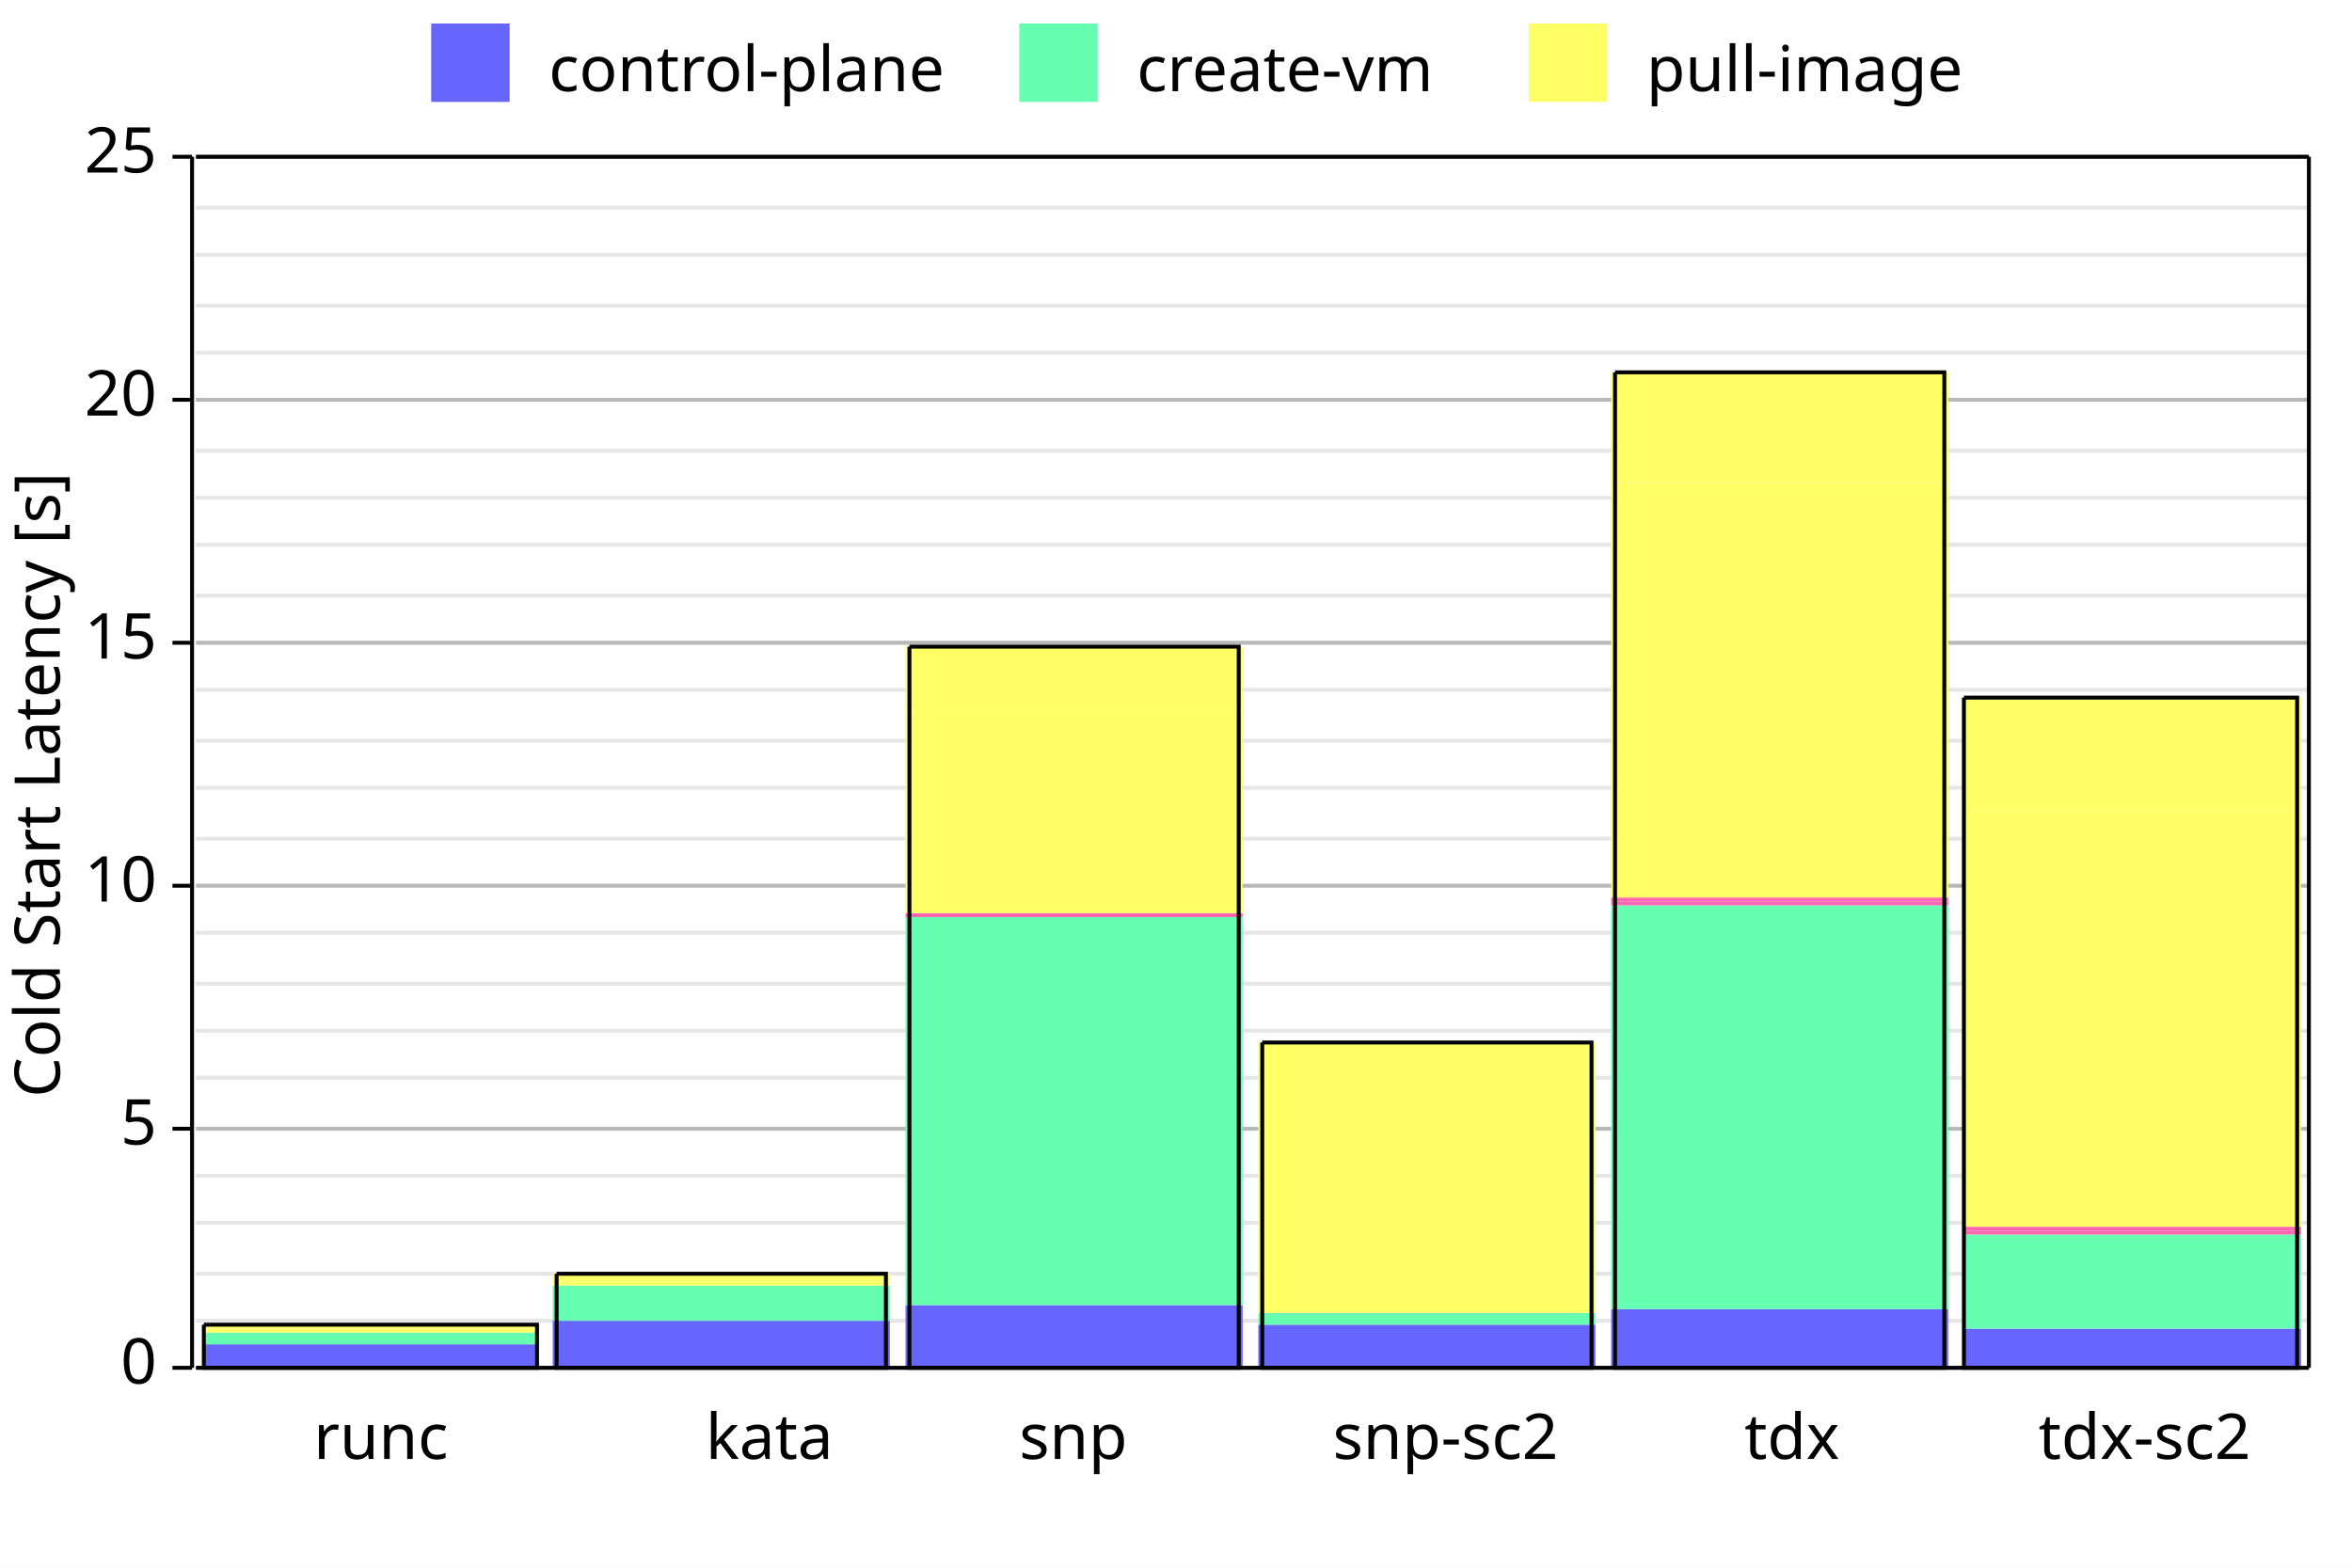
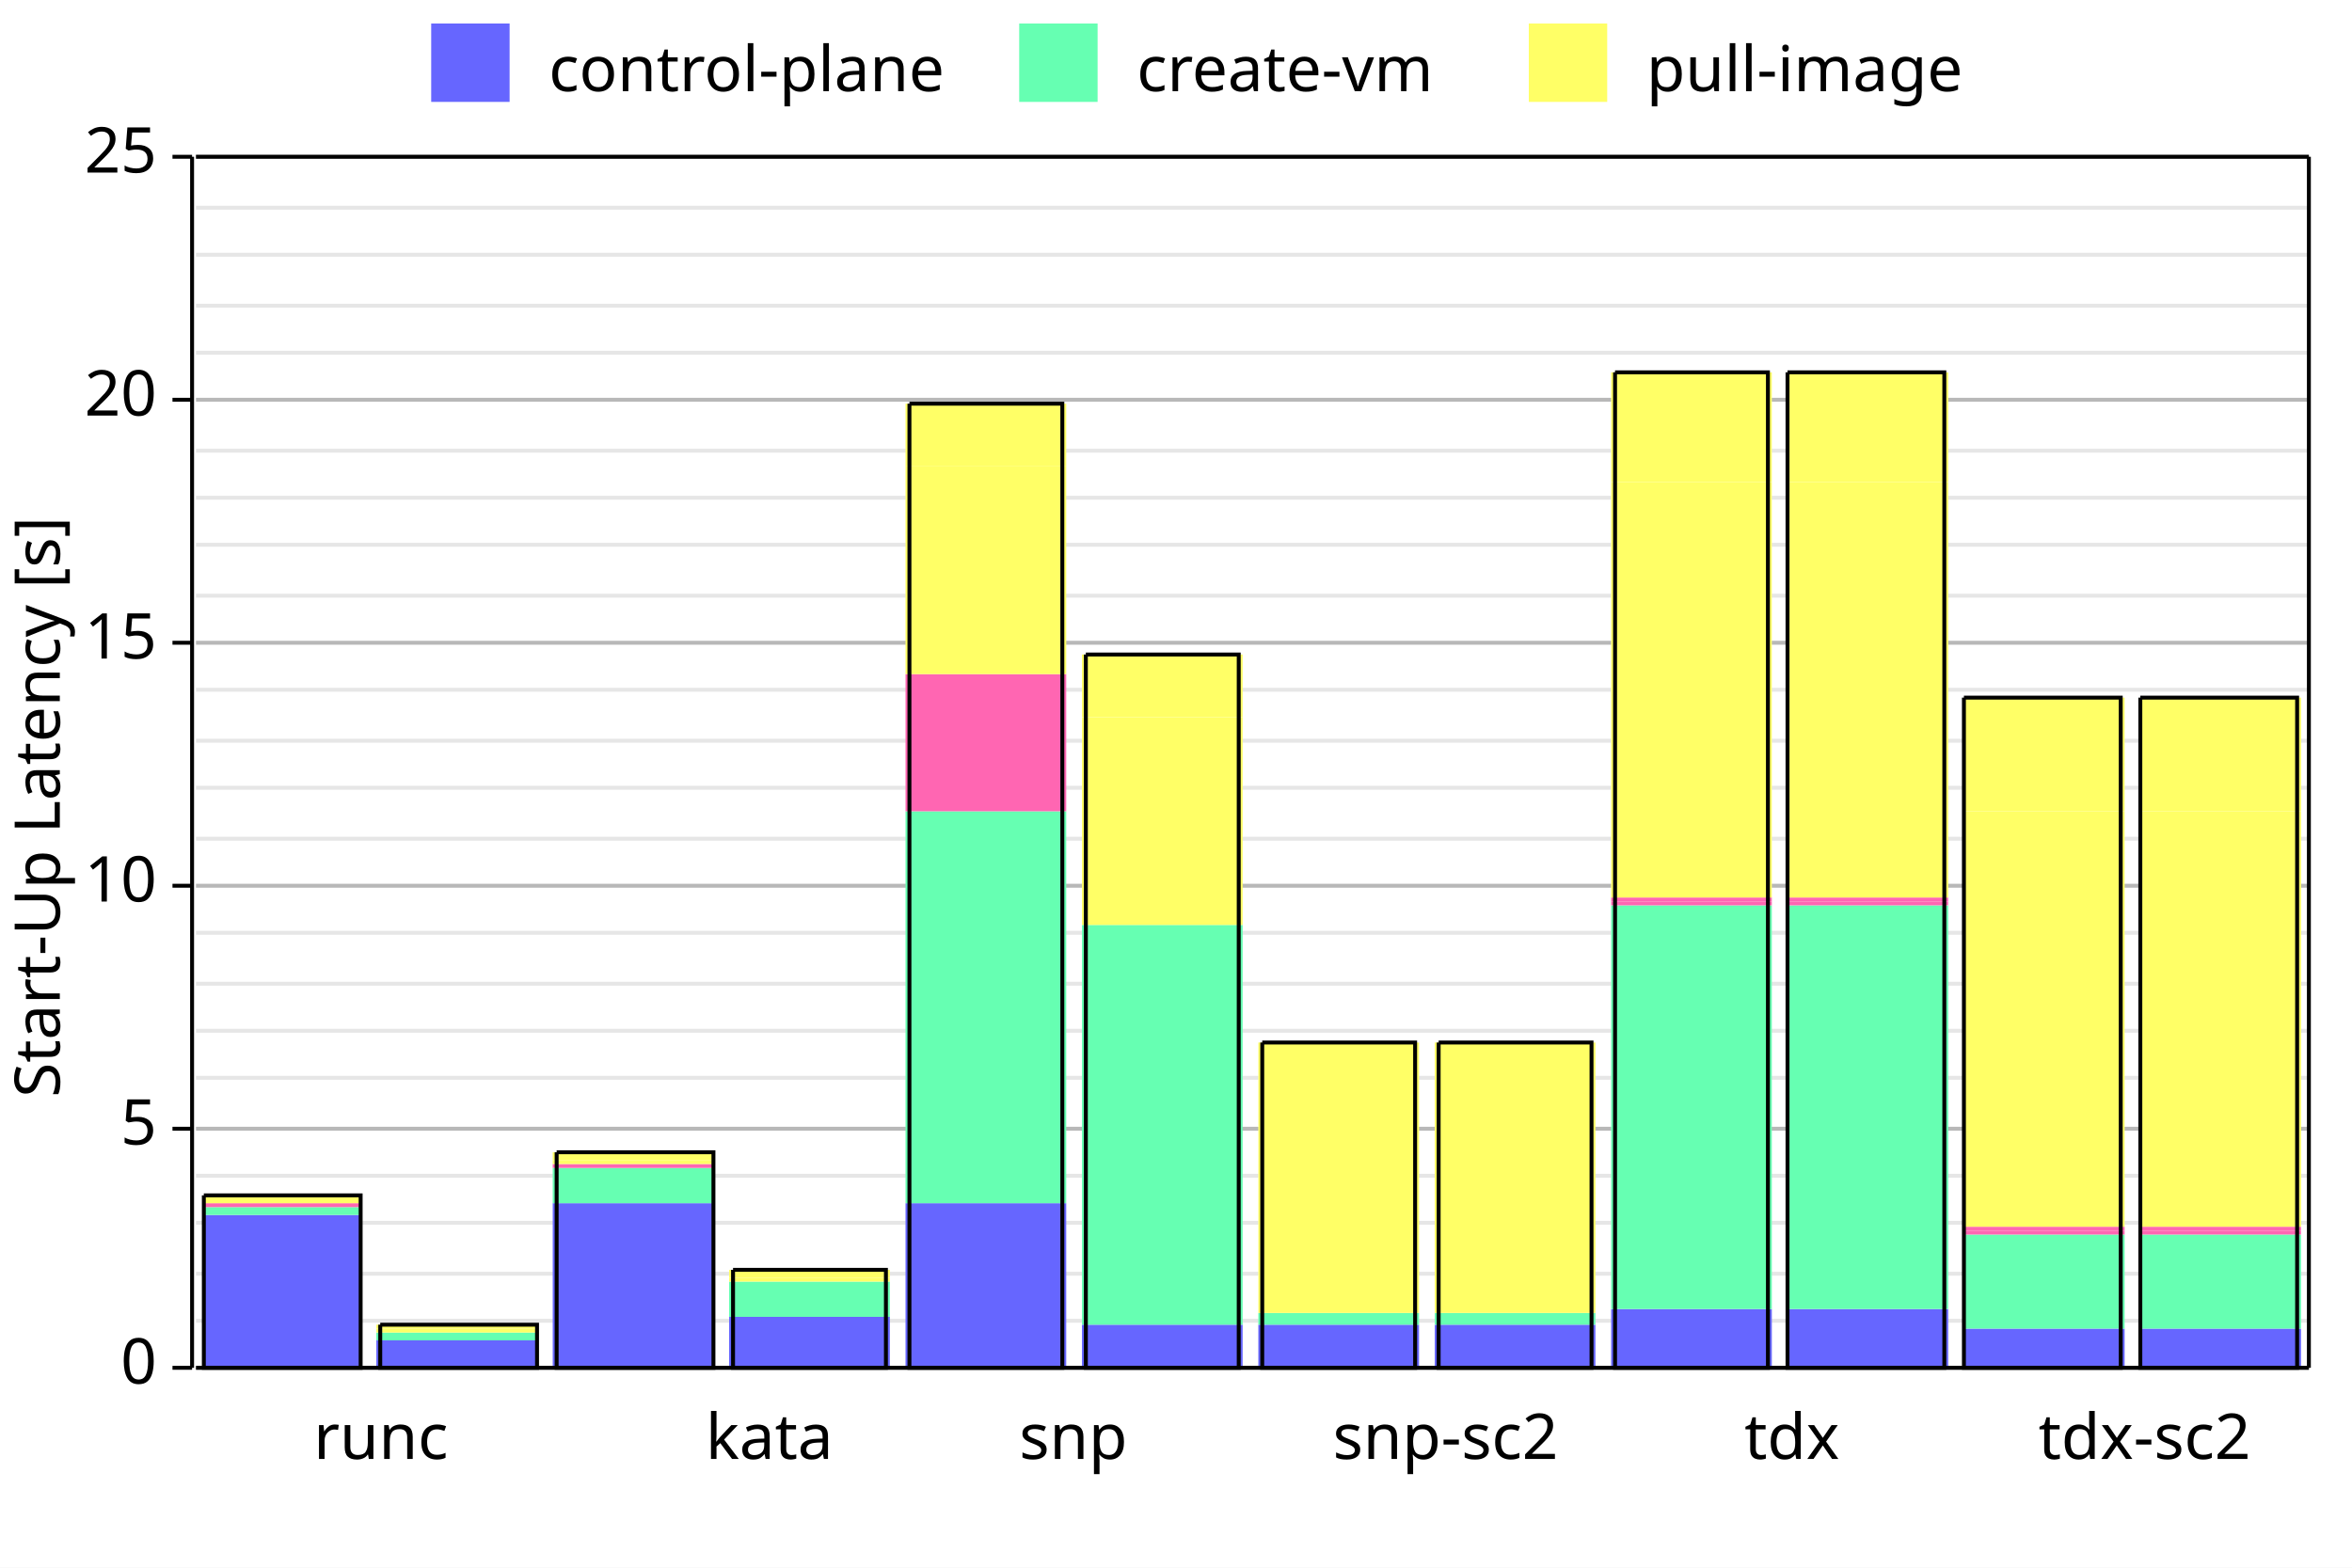
<svg xmlns="http://www.w3.org/2000/svg" width="600" height="400" viewBox="0 0 600 400">
  <rect x="0" y="0" width="600" height="400" opacity="1" fill="#FFFFFF" stroke="none" />
  <line opacity="0.1" stroke="#000000" stroke-width="1" x1="50" y1="349" x2="589" y2="349" />
  <line opacity="0.1" stroke="#000000" stroke-width="1" x1="50" y1="337" x2="589" y2="337" />
  <line opacity="0.1" stroke="#000000" stroke-width="1" x1="50" y1="325" x2="589" y2="325" />
  <line opacity="0.1" stroke="#000000" stroke-width="1" x1="50" y1="312" x2="589" y2="312" />
  <line opacity="0.1" stroke="#000000" stroke-width="1" x1="50" y1="300" x2="589" y2="300" />
  <line opacity="0.1" stroke="#000000" stroke-width="1" x1="50" y1="288" x2="589" y2="288" />
  <line opacity="0.1" stroke="#000000" stroke-width="1" x1="50" y1="275" x2="589" y2="275" />
  <line opacity="0.1" stroke="#000000" stroke-width="1" x1="50" y1="263" x2="589" y2="263" />
  <line opacity="0.1" stroke="#000000" stroke-width="1" x1="50" y1="251" x2="589" y2="251" />
  <line opacity="0.1" stroke="#000000" stroke-width="1" x1="50" y1="238" x2="589" y2="238" />
  <line opacity="0.1" stroke="#000000" stroke-width="1" x1="50" y1="226" x2="589" y2="226" />
  <line opacity="0.1" stroke="#000000" stroke-width="1" x1="50" y1="214" x2="589" y2="214" />
  <line opacity="0.1" stroke="#000000" stroke-width="1" x1="50" y1="201" x2="589" y2="201" />
  <line opacity="0.1" stroke="#000000" stroke-width="1" x1="50" y1="189" x2="589" y2="189" />
  <line opacity="0.1" stroke="#000000" stroke-width="1" x1="50" y1="176" x2="589" y2="176" />
  <line opacity="0.1" stroke="#000000" stroke-width="1" x1="50" y1="164" x2="589" y2="164" />
  <line opacity="0.1" stroke="#000000" stroke-width="1" x1="50" y1="152" x2="589" y2="152" />
  <line opacity="0.1" stroke="#000000" stroke-width="1" x1="50" y1="139" x2="589" y2="139" />
  <line opacity="0.1" stroke="#000000" stroke-width="1" x1="50" y1="127" x2="589" y2="127" />
  <line opacity="0.1" stroke="#000000" stroke-width="1" x1="50" y1="115" x2="589" y2="115" />
  <line opacity="0.1" stroke="#000000" stroke-width="1" x1="50" y1="102" x2="589" y2="102" />
  <line opacity="0.1" stroke="#000000" stroke-width="1" x1="50" y1="90" x2="589" y2="90" />
  <line opacity="0.1" stroke="#000000" stroke-width="1" x1="50" y1="78" x2="589" y2="78" />
  <line opacity="0.1" stroke="#000000" stroke-width="1" x1="50" y1="65" x2="589" y2="65" />
  <line opacity="0.1" stroke="#000000" stroke-width="1" x1="50" y1="53" x2="589" y2="53" />
  <line opacity="0.1" stroke="#000000" stroke-width="1" x1="50" y1="40" x2="589" y2="40" />
  <line opacity="0.2" stroke="#000000" stroke-width="1" x1="50" y1="349" x2="589" y2="349" />
  <line opacity="0.2" stroke="#000000" stroke-width="1" x1="50" y1="288" x2="589" y2="288" />
  <line opacity="0.2" stroke="#000000" stroke-width="1" x1="50" y1="226" x2="589" y2="226" />
  <line opacity="0.2" stroke="#000000" stroke-width="1" x1="50" y1="164" x2="589" y2="164" />
  <line opacity="0.2" stroke="#000000" stroke-width="1" x1="50" y1="102" x2="589" y2="102" />
  <line opacity="0.2" stroke="#000000" stroke-width="1" x1="50" y1="40" x2="589" y2="40" />
  <polyline fill="none" opacity="1" stroke="#000000" stroke-width="1" points="49,40 49,349 " />
  <text x="40" y="349" dy="0.5ex" text-anchor="end" font-family="sans-serif" font-size="16.129" opacity="1" fill="#000000">
0
</text>
  <polyline fill="none" opacity="1" stroke="#000000" stroke-width="1" points="44,349 49,349 " />
  <text x="40" y="288" dy="0.5ex" text-anchor="end" font-family="sans-serif" font-size="16.129" opacity="1" fill="#000000">
5
</text>
  <polyline fill="none" opacity="1" stroke="#000000" stroke-width="1" points="44,288 49,288 " />
  <text x="40" y="226" dy="0.5ex" text-anchor="end" font-family="sans-serif" font-size="16.129" opacity="1" fill="#000000">
10
</text>
  <polyline fill="none" opacity="1" stroke="#000000" stroke-width="1" points="44,226 49,226 " />
  <text x="40" y="164" dy="0.5ex" text-anchor="end" font-family="sans-serif" font-size="16.129" opacity="1" fill="#000000">
15
</text>
  <polyline fill="none" opacity="1" stroke="#000000" stroke-width="1" points="44,164 49,164 " />
  <text x="40" y="102" dy="0.5ex" text-anchor="end" font-family="sans-serif" font-size="16.129" opacity="1" fill="#000000">
20
</text>
  <polyline fill="none" opacity="1" stroke="#000000" stroke-width="1" points="44,102 49,102 " />
  <text x="40" y="40" dy="0.5ex" text-anchor="end" font-family="sans-serif" font-size="16.129" opacity="1" fill="#000000">
25
</text>
  <polyline fill="none" opacity="1" stroke="#000000" stroke-width="1" points="44,40 49,40 " />
  <text x="3" y="280" dy="0.76em" text-anchor="start" font-family="sans-serif" font-size="16.129" opacity="1" fill="#000000" transform="rotate(270, 3, 280)">
- Cold Start Latency [s]
+ Start-Up Latency [s]
</text>
-   <rect x="52" y="343" width="85" height="6" opacity="1" fill="#6666FF" stroke="none" />
-   <rect x="141" y="337" width="86" height="12" opacity="1" fill="#6666FF" stroke="none" />
-   <rect x="231" y="333" width="86" height="16" opacity="1" fill="#6666FF" stroke="none" />
-   <rect x="321" y="338" width="86" height="11" opacity="1" fill="#6666FF" stroke="none" />
-   <rect x="411" y="334" width="86" height="15" opacity="1" fill="#6666FF" stroke="none" />
-   <rect x="501" y="339" width="86" height="10" opacity="1" fill="#6666FF" stroke="none" />
-   <rect x="52" y="340" width="85" height="3" opacity="1" fill="#66FFB2" stroke="none" />
-   <rect x="141" y="328" width="86" height="9" opacity="1" fill="#66FFB2" stroke="none" />
-   <rect x="231" y="234" width="86" height="99" opacity="1" fill="#66FFB2" stroke="none" />
-   <rect x="321" y="335" width="86" height="3" opacity="1" fill="#66FFB2" stroke="none" />
-   <rect x="411" y="231" width="86" height="103" opacity="1" fill="#66FFB2" stroke="none" />
-   <rect x="501" y="315" width="86" height="24" opacity="1" fill="#66FFB2" stroke="none" />
-   <rect x="52" y="340" width="85" height="0" opacity="1" fill="#FF66B2" stroke="none" />
-   <rect x="141" y="328" width="86" height="0" opacity="1" fill="#FF66B2" stroke="none" />
-   <rect x="231" y="234" width="86" height="0" opacity="1" fill="#FF66B2" stroke="none" />
-   <rect x="321" y="335" width="86" height="0" opacity="1" fill="#FF66B2" stroke="none" />
-   <rect x="411" y="230" width="86" height="1" opacity="1" fill="#FF66B2" stroke="none" />
-   <rect x="501" y="314" width="86" height="1" opacity="1" fill="#FF66B2" stroke="none" />
-   <rect x="52" y="340" width="85" height="0" opacity="1" fill="#FF66B2" stroke="none" />
-   <rect x="141" y="328" width="86" height="0" opacity="1" fill="#FF66B2" stroke="none" />
-   <rect x="231" y="233" width="86" height="1" opacity="1" fill="#FF66B2" stroke="none" />
-   <rect x="321" y="335" width="86" height="0" opacity="1" fill="#FF66B2" stroke="none" />
-   <rect x="411" y="229" width="86" height="1" opacity="1" fill="#FF66B2" stroke="none" />
-   <rect x="501" y="313" width="86" height="1" opacity="1" fill="#FF66B2" stroke="none" />
-   <rect x="52" y="339" width="85" height="1" opacity="1" fill="#FFFF66" stroke="none" />
-   <rect x="141" y="327" width="86" height="1" opacity="1" fill="#FFFF66" stroke="none" />
-   <rect x="231" y="181" width="86" height="52" opacity="1" fill="#FFFF66" stroke="none" />
-   <rect x="321" y="282" width="86" height="53" opacity="1" fill="#FFFF66" stroke="none" />
-   <rect x="411" y="123" width="86" height="106" opacity="1" fill="#FFFF66" stroke="none" />
-   <rect x="501" y="207" width="86" height="106" opacity="1" fill="#FFFF66" stroke="none" />
-   <rect x="52" y="338" width="85" height="1" opacity="1" fill="#FFFF66" stroke="none" />
-   <rect x="141" y="325" width="86" height="2" opacity="1" fill="#FFFF66" stroke="none" />
-   <rect x="231" y="165" width="86" height="16" opacity="1" fill="#FFFF66" stroke="none" />
-   <rect x="321" y="266" width="86" height="16" opacity="1" fill="#FFFF66" stroke="none" />
-   <rect x="411" y="95" width="86" height="28" opacity="1" fill="#FFFF66" stroke="none" />
-   <rect x="501" y="178" width="86" height="29" opacity="1" fill="#FFFF66" stroke="none" />
-   <polyline fill="none" opacity="1" stroke="#000000" stroke-width="1" points="52,338 137,338 137,349 52,349 52,338 " />
-   <polyline fill="none" opacity="1" stroke="#000000" stroke-width="1" points="142,325 226,325 226,349 142,349 142,325 " />
-   <polyline fill="none" opacity="1" stroke="#000000" stroke-width="1" points="232,165 316,165 316,349 232,349 232,165 " />
-   <polyline fill="none" opacity="1" stroke="#000000" stroke-width="1" points="322,266 406,266 406,349 322,349 322,266 " />
-   <polyline fill="none" opacity="1" stroke="#000000" stroke-width="1" points="412,95 496,95 496,349 412,349 412,95 " />
-   <polyline fill="none" opacity="1" stroke="#000000" stroke-width="1" points="501,178 586,178 586,349 501,349 501,178 " />
+   <rect x="52" y="310" width="40" height="39" opacity="1" fill="#6666FF" stroke="none" />
+   <rect x="141" y="307" width="41" height="42" opacity="1" fill="#6666FF" stroke="none" />
+   <rect x="231" y="307" width="41" height="42" opacity="1" fill="#6666FF" stroke="none" />
+   <rect x="321" y="338" width="41" height="11" opacity="1" fill="#6666FF" stroke="none" />
+   <rect x="411" y="334" width="41" height="15" opacity="1" fill="#6666FF" stroke="none" />
+   <rect x="501" y="339" width="41" height="10" opacity="1" fill="#6666FF" stroke="none" />
+   <rect x="52" y="308" width="40" height="2" opacity="1" fill="#66FFB2" stroke="none" />
+   <rect x="141" y="298" width="41" height="9" opacity="1" fill="#66FFB2" stroke="none" />
+   <rect x="231" y="207" width="41" height="100" opacity="1" fill="#66FFB2" stroke="none" />
+   <rect x="321" y="335" width="41" height="3" opacity="1" fill="#66FFB2" stroke="none" />
+   <rect x="411" y="231" width="41" height="103" opacity="1" fill="#66FFB2" stroke="none" />
+   <rect x="501" y="315" width="41" height="24" opacity="1" fill="#66FFB2" stroke="none" />
+   <rect x="52" y="307" width="40" height="1" opacity="1" fill="#FF66B2" stroke="none" />
+   <rect x="141" y="297" width="41" height="1" opacity="1" fill="#FF66B2" stroke="none" />
+   <rect x="231" y="172" width="41" height="35" opacity="1" fill="#FF66B2" stroke="none" />
+   <rect x="321" y="335" width="41" height="0" opacity="1" fill="#FF66B2" stroke="none" />
+   <rect x="411" y="230" width="41" height="1" opacity="1" fill="#FF66B2" stroke="none" />
+   <rect x="501" y="314" width="41" height="1" opacity="1" fill="#FF66B2" stroke="none" />
+   <rect x="52" y="307" width="40" height="0" opacity="1" fill="#FF66B2" stroke="none" />
+   <rect x="141" y="297" width="41" height="0" opacity="1" fill="#FF66B2" stroke="none" />
+   <rect x="231" y="172" width="41" height="0" opacity="1" fill="#FF66B2" stroke="none" />
+   <rect x="321" y="335" width="41" height="0" opacity="1" fill="#FF66B2" stroke="none" />
+   <rect x="411" y="229" width="41" height="1" opacity="1" fill="#FF66B2" stroke="none" />
+   <rect x="501" y="313" width="41" height="1" opacity="1" fill="#FF66B2" stroke="none" />
+   <rect x="52" y="306" width="40" height="1" opacity="1" fill="#FFFF66" stroke="none" />
+   <rect x="141" y="296" width="41" height="1" opacity="1" fill="#FFFF66" stroke="none" />
+   <rect x="231" y="119" width="41" height="53" opacity="1" fill="#FFFF66" stroke="none" />
+   <rect x="321" y="282" width="41" height="53" opacity="1" fill="#FFFF66" stroke="none" />
+   <rect x="411" y="123" width="41" height="106" opacity="1" fill="#FFFF66" stroke="none" />
+   <rect x="501" y="207" width="41" height="106" opacity="1" fill="#FFFF66" stroke="none" />
+   <rect x="52" y="305" width="40" height="1" opacity="1" fill="#FFFF66" stroke="none" />
+   <rect x="141" y="294" width="41" height="2" opacity="1" fill="#FFFF66" stroke="none" />
+   <rect x="231" y="103" width="41" height="16" opacity="1" fill="#FFFF66" stroke="none" />
+   <rect x="321" y="266" width="41" height="16" opacity="1" fill="#FFFF66" stroke="none" />
+   <rect x="411" y="95" width="41" height="28" opacity="1" fill="#FFFF66" stroke="none" />
+   <rect x="501" y="178" width="41" height="29" opacity="1" fill="#FFFF66" stroke="none" />
+   <polyline fill="none" opacity="1" stroke="#000000" stroke-width="1" points="52,305 92,305 92,349 52,349 52,305 " />
+   <polyline fill="none" opacity="1" stroke="#000000" stroke-width="1" points="142,294 182,294 182,349 142,349 142,294 " />
+   <polyline fill="none" opacity="1" stroke="#000000" stroke-width="1" points="232,103 271,103 271,349 232,349 232,103 " />
+   <polyline fill="none" opacity="1" stroke="#000000" stroke-width="1" points="322,266 361,266 361,349 322,349 322,266 " />
+   <polyline fill="none" opacity="1" stroke="#000000" stroke-width="1" points="412,95 451,95 451,349 412,349 412,95 " />
+   <polyline fill="none" opacity="1" stroke="#000000" stroke-width="1" points="501,178 541,178 541,349 501,349 501,178 " />
+   <rect x="96" y="342" width="41" height="7" opacity="1" fill="#6666FF" stroke="none" />
+   <rect x="186" y="336" width="41" height="13" opacity="1" fill="#6666FF" stroke="none" />
+   <rect x="276" y="338" width="41" height="11" opacity="1" fill="#6666FF" stroke="none" />
+   <rect x="366" y="338" width="41" height="11" opacity="1" fill="#6666FF" stroke="none" />
+   <rect x="456" y="334" width="41" height="15" opacity="1" fill="#6666FF" stroke="none" />
+   <rect x="546" y="339" width="41" height="10" opacity="1" fill="#6666FF" stroke="none" />
+   <rect x="96" y="340" width="41" height="2" opacity="1" fill="#66FFB2" stroke="none" />
+   <rect x="186" y="327" width="41" height="9" opacity="1" fill="#66FFB2" stroke="none" />
+   <rect x="276" y="236" width="41" height="102" opacity="1" fill="#66FFB2" stroke="none" />
+   <rect x="366" y="335" width="41" height="3" opacity="1" fill="#66FFB2" stroke="none" />
+   <rect x="456" y="231" width="41" height="103" opacity="1" fill="#66FFB2" stroke="none" />
+   <rect x="546" y="315" width="41" height="24" opacity="1" fill="#66FFB2" stroke="none" />
+   <rect x="96" y="340" width="41" height="0" opacity="1" fill="#FF66B2" stroke="none" />
+   <rect x="186" y="327" width="41" height="0" opacity="1" fill="#FF66B2" stroke="none" />
+   <rect x="276" y="236" width="41" height="0" opacity="1" fill="#FF66B2" stroke="none" />
+   <rect x="366" y="335" width="41" height="0" opacity="1" fill="#FF66B2" stroke="none" />
+   <rect x="456" y="230" width="41" height="1" opacity="1" fill="#FF66B2" stroke="none" />
+   <rect x="546" y="314" width="41" height="1" opacity="1" fill="#FF66B2" stroke="none" />
+   <rect x="96" y="340" width="41" height="0" opacity="1" fill="#FF66B2" stroke="none" />
+   <rect x="186" y="327" width="41" height="0" opacity="1" fill="#FF66B2" stroke="none" />
+   <rect x="276" y="236" width="41" height="0" opacity="1" fill="#FF66B2" stroke="none" />
+   <rect x="366" y="335" width="41" height="0" opacity="1" fill="#FF66B2" stroke="none" />
+   <rect x="456" y="229" width="41" height="1" opacity="1" fill="#FF66B2" stroke="none" />
+   <rect x="546" y="313" width="41" height="1" opacity="1" fill="#FF66B2" stroke="none" />
+   <rect x="96" y="339" width="41" height="1" opacity="1" fill="#FFFF66" stroke="none" />
+   <rect x="186" y="326" width="41" height="1" opacity="1" fill="#FFFF66" stroke="none" />
+   <rect x="276" y="183" width="41" height="53" opacity="1" fill="#FFFF66" stroke="none" />
+   <rect x="366" y="282" width="41" height="53" opacity="1" fill="#FFFF66" stroke="none" />
+   <rect x="456" y="123" width="41" height="106" opacity="1" fill="#FFFF66" stroke="none" />
+   <rect x="546" y="207" width="41" height="106" opacity="1" fill="#FFFF66" stroke="none" />
+   <rect x="96" y="338" width="41" height="1" opacity="1" fill="#FFFF66" stroke="none" />
+   <rect x="186" y="324" width="41" height="2" opacity="1" fill="#FFFF66" stroke="none" />
+   <rect x="276" y="167" width="41" height="16" opacity="1" fill="#FFFF66" stroke="none" />
+   <rect x="366" y="266" width="41" height="16" opacity="1" fill="#FFFF66" stroke="none" />
+   <rect x="456" y="95" width="41" height="28" opacity="1" fill="#FFFF66" stroke="none" />
+   <rect x="546" y="178" width="41" height="29" opacity="1" fill="#FFFF66" stroke="none" />
+   <polyline fill="none" opacity="1" stroke="#000000" stroke-width="1" points="97,338 137,338 137,349 97,349 97,338 " />
+   <polyline fill="none" opacity="1" stroke="#000000" stroke-width="1" points="187,324 226,324 226,349 187,349 187,324 " />
+   <polyline fill="none" opacity="1" stroke="#000000" stroke-width="1" points="277,167 316,167 316,349 277,349 277,167 " />
+   <polyline fill="none" opacity="1" stroke="#000000" stroke-width="1" points="367,266 406,266 406,349 367,349 367,266 " />
+   <polyline fill="none" opacity="1" stroke="#000000" stroke-width="1" points="456,95 496,95 496,349 456,349 456,95 " />
+   <polyline fill="none" opacity="1" stroke="#000000" stroke-width="1" points="546,178 586,178 586,349 546,349 546,178 " />
  <polyline fill="none" opacity="1" stroke="#000000" stroke-width="1" points="50,40 589,40 " />
  <polyline fill="none" opacity="1" stroke="#000000" stroke-width="1" points="589,349 589,40 " />
  <polyline fill="none" opacity="1" stroke="#000000" stroke-width="1" points="50,349 589,349 " />
  <text x="80" y="360" dy="0.76em" text-anchor="start" font-family="sans-serif" font-size="16.129" opacity="1" fill="#000000">
runc
</text>
  <text x="180" y="360" dy="0.76em" text-anchor="start" font-family="sans-serif" font-size="16.129" opacity="1" fill="#000000">
kata
</text>
  <text x="260" y="360" dy="0.76em" text-anchor="start" font-family="sans-serif" font-size="16.129" opacity="1" fill="#000000">
snp
</text>
  <text x="340" y="360" dy="0.76em" text-anchor="start" font-family="sans-serif" font-size="16.129" opacity="1" fill="#000000">
snp-sc2
</text>
  <text x="445" y="360" dy="0.76em" text-anchor="start" font-family="sans-serif" font-size="16.129" opacity="1" fill="#000000">
tdx
</text>
  <text x="520" y="360" dy="0.76em" text-anchor="start" font-family="sans-serif" font-size="16.129" opacity="1" fill="#000000">
tdx-sc2
</text>
  <rect x="110" y="6" width="20" height="20" opacity="1" fill="#6666FF" stroke="none" />
  <text x="140" y="11" dy="0.76em" text-anchor="start" font-family="sans-serif" font-size="16.129" opacity="1" fill="#000000">
control-plane
</text>
  <rect x="260" y="6" width="20" height="20" opacity="1" fill="#66FFB2" stroke="none" />
  <text x="290" y="11" dy="0.76em" text-anchor="start" font-family="sans-serif" font-size="16.129" opacity="1" fill="#000000">
create-vm
</text>
  <rect x="390" y="6" width="20" height="20" opacity="1" fill="#FFFF66" stroke="none" />
  <text x="420" y="11" dy="0.76em" text-anchor="start" font-family="sans-serif" font-size="16.129" opacity="1" fill="#000000">
pull-image
</text>
</svg>
